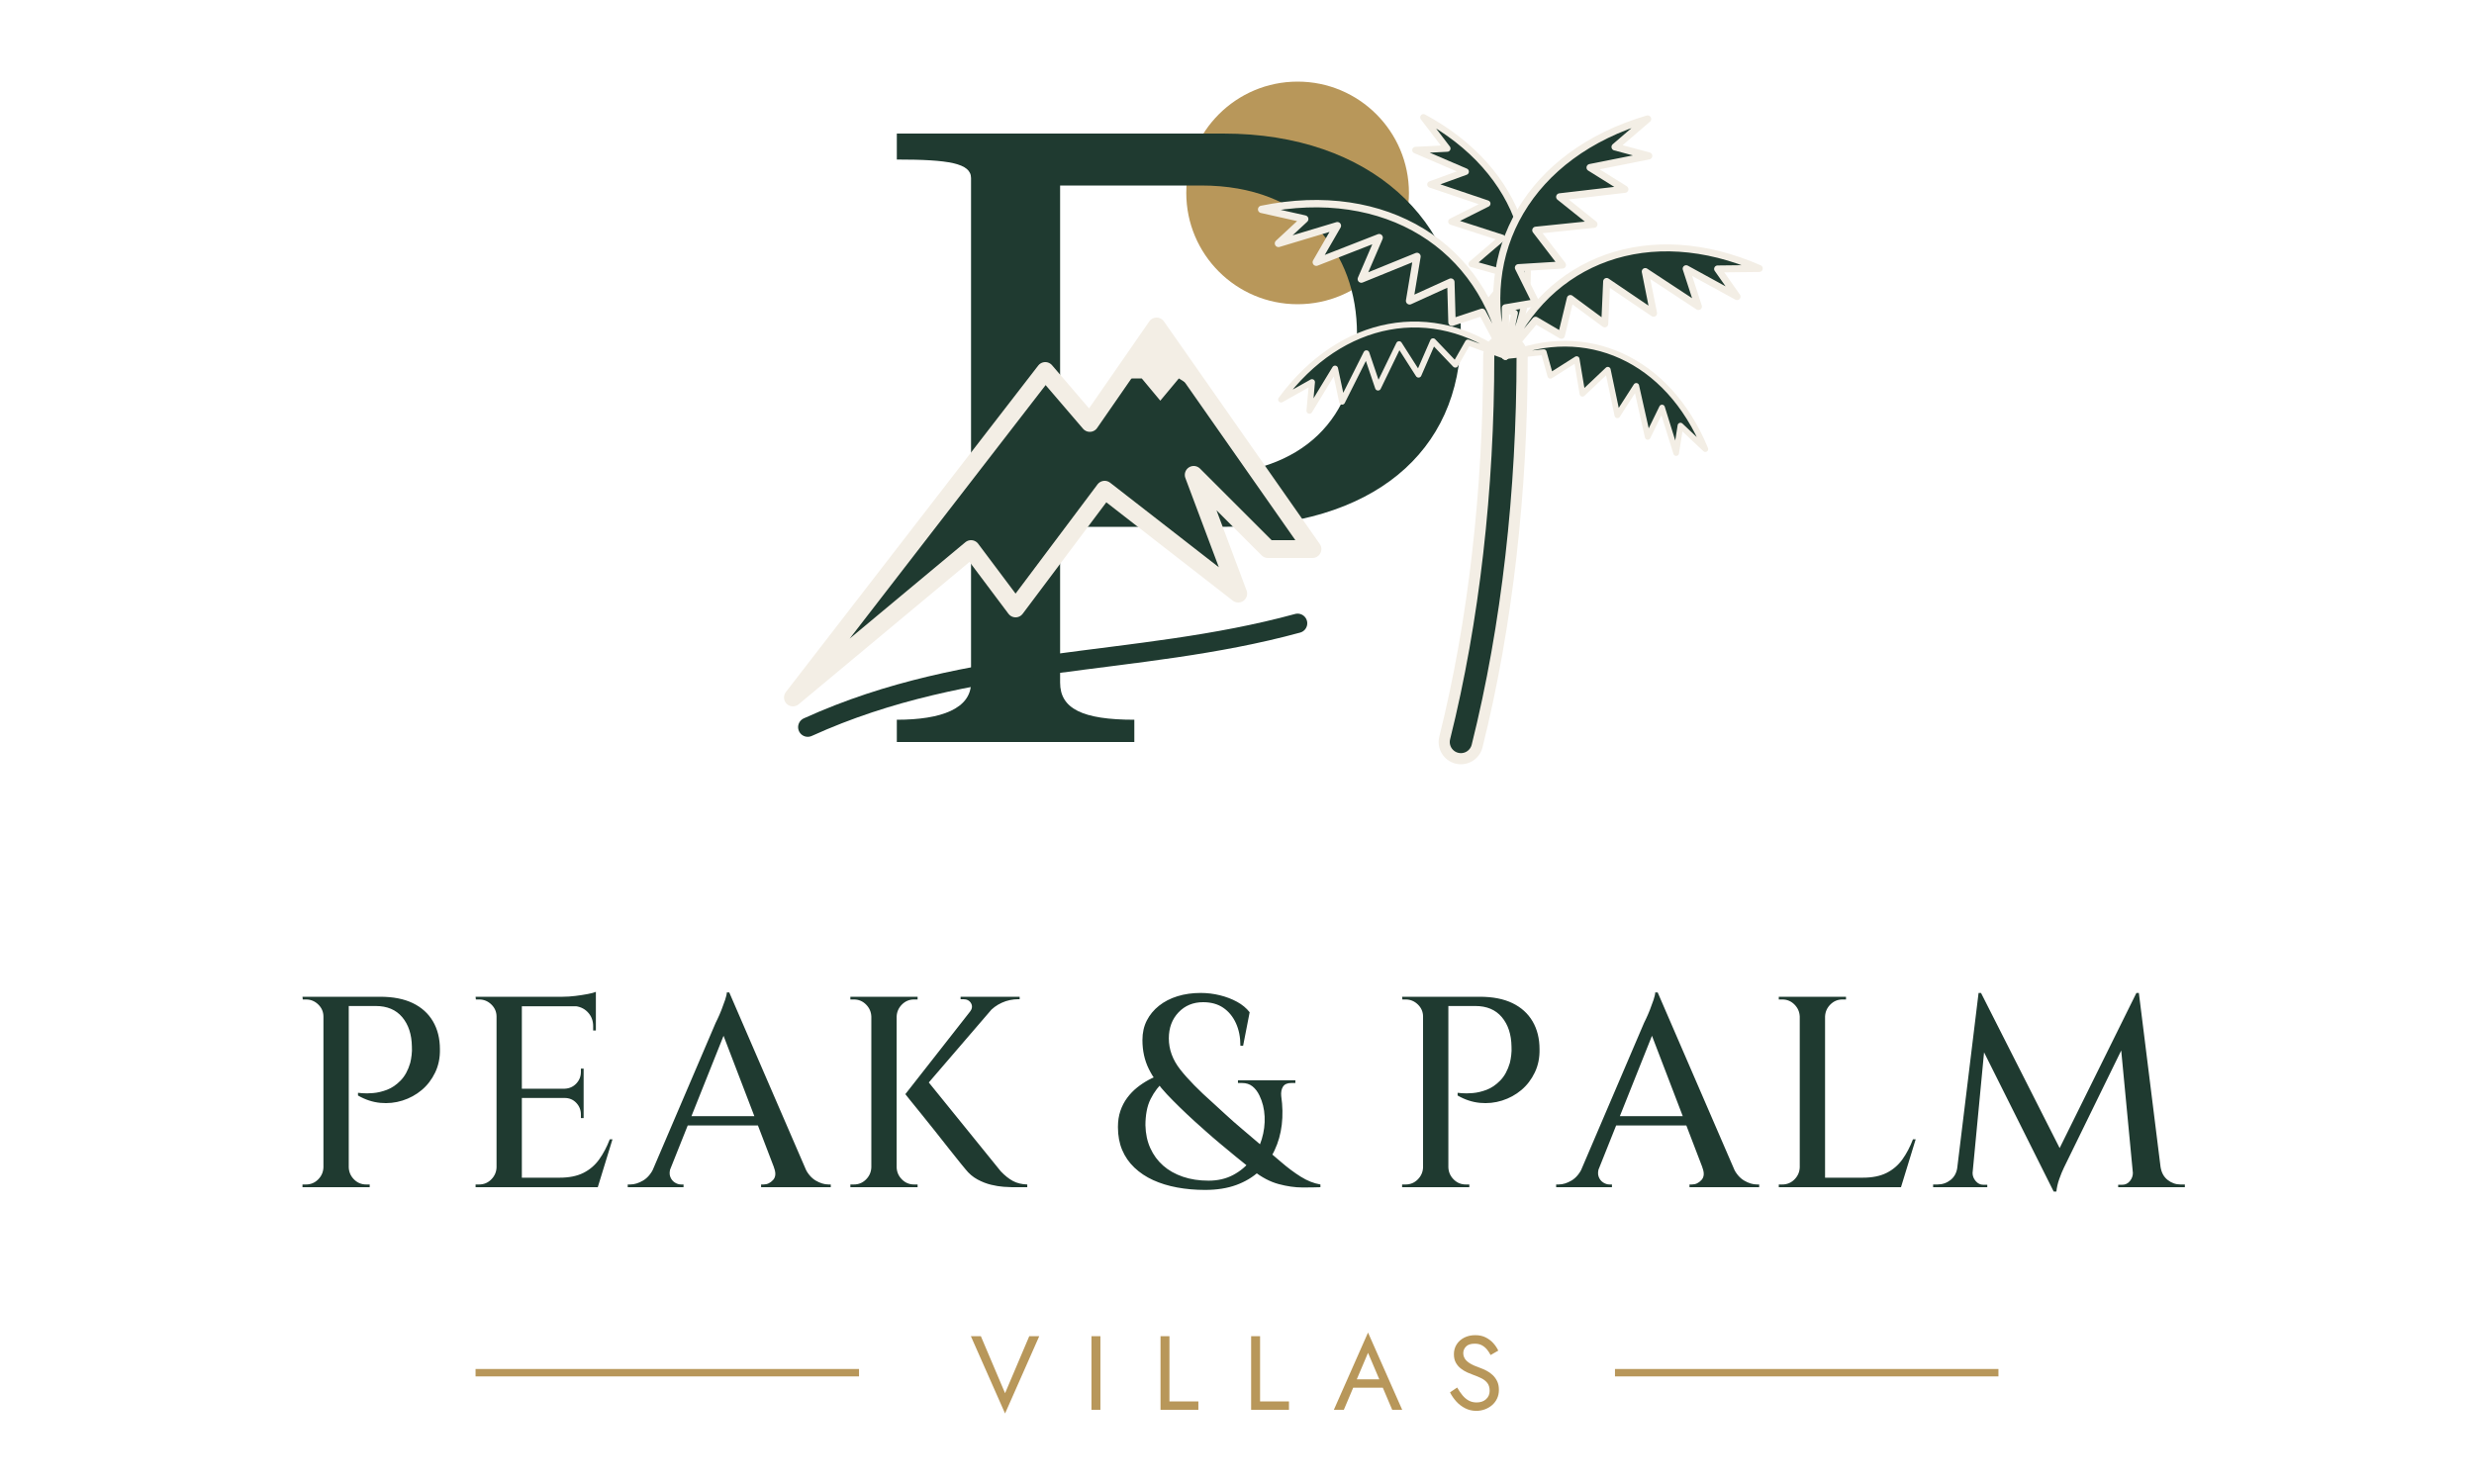
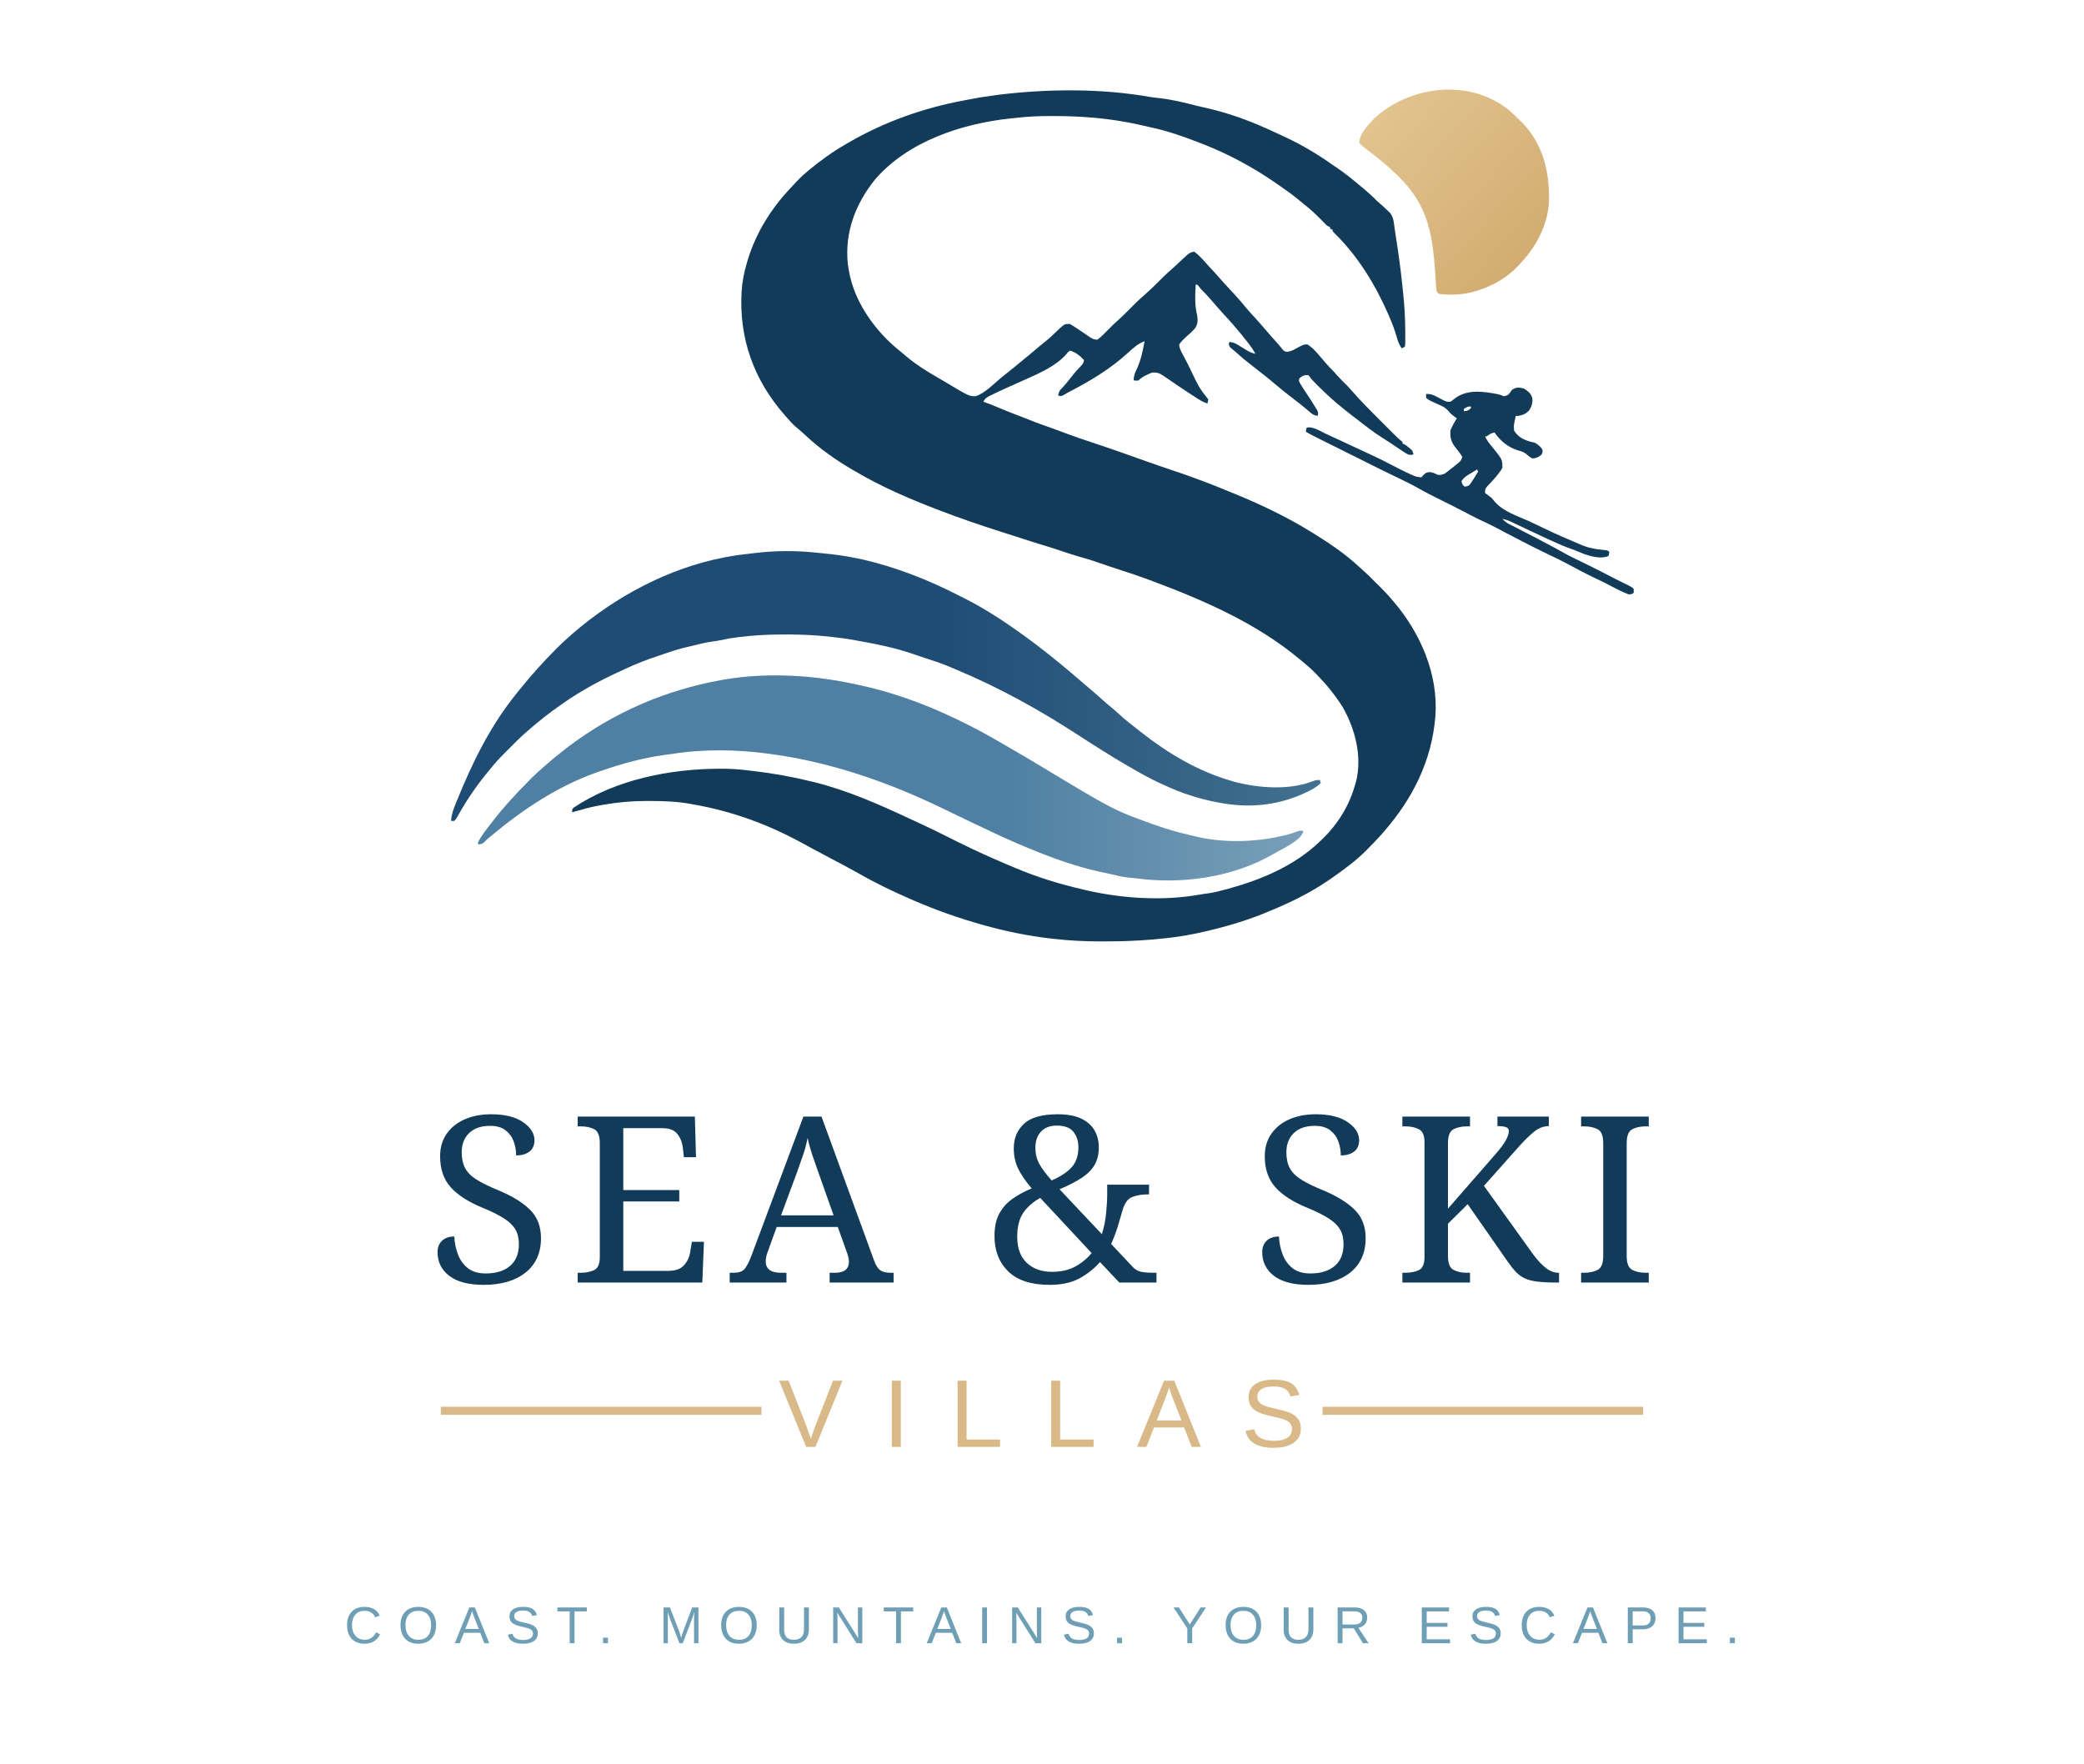
- <svg xmlns="http://www.w3.org/2000/svg" viewBox="0 0 400 240">
-   <g transform="translate(121.0 0) scale(1.2)">
-     <circle cx="74" cy="26" r="15" fill="#b8975a" />
-     <g fill="#1f3a30">
-       <path fill-rule="evenodd" d="M40 18 H64 C84 18 96 30 96 45 C96 61 84 71 64 71 H40 V64 H61 C75 64 82 56 82 45 C82 34 75 25 61 25 H40 Z" />
-       <path d="M20 18 H44 V22 H42 V92 C42 95.5 45 97 52 97 V100 H20 V97 C26 97 30 95.5 30 92 V24 C30 22 27 21.5 20 21.5 Z" />
-     </g>
-     <path d="M6 94 L40 50 L46 57 L55 44 L76 74 L70 74 L60 64 L66 80 L48 66 L36 82 L30 74 Z" fill="#1f3a30" stroke="#f3eee5" stroke-width="2.4" stroke-linejoin="round" />
-     <path fill="#f3eee5" d="M50 51 L55 44 L61.5 53.2 L58 51 L55.5 54 L53 51 Z" />
-     <path d="M8 98 C30 88 52 90 74 84" fill="none" stroke="#1f3a30" stroke-width="2.6" stroke-linecap="round" />
-     <path d="M102 48 C102 66 100 84 96 100" stroke="#f3eee5" stroke-width="6" fill="none" stroke-linecap="round" />
-     <path d="M102 48 C102 66 100 84 96 100" stroke="#1f3a30" stroke-width="3" fill="none" stroke-linecap="round" />
-     <g fill="#1f3a30" stroke="#f3eee5" stroke-width="1.4" stroke-linejoin="round" transform="translate(102 48)">
-       <path d="M0 0 C14 -16 36 -17 54 -1 L46 -3.5 L48 3 L40 -5.5 L40 2.5 L32 -7.5 L31 1 L24 -8 L21 0 L16 -7 L12 -0.5 L8 -5 Z" transform="scale(-1 1) rotate(-70) scale(0.63)" />
-       <path d="M0 0 C14 -16 36 -17 54 -1 L46 -3.5 L48 3 L40 -5.5 L40 2.5 L32 -7.5 L31 1 L24 -8 L21 0 L16 -7 L12 -0.5 L8 -5 Z" transform="rotate(-58) scale(0.69)" />
-       <path d="M0 0 C14 -16 36 -17 54 -1 L46 -3.5 L48 3 L40 -5.5 L40 2.5 L32 -7.5 L31 1 L24 -8 L21 0 L16 -7 L12 -0.5 L8 -5 Z" transform="scale(-1 1) rotate(-30) scale(0.71)" />
-       <path d="M0 0 C14 -16 36 -17 54 -1 L46 -3.5 L48 3 L40 -5.5 L40 2.5 L32 -7.5 L31 1 L24 -8 L21 0 L16 -7 L12 -0.5 L8 -5 Z" transform="rotate(-18) scale(0.67)" />
-       <path d="M0 0 C14 -16 36 -17 54 -1 L46 -3.5 L48 3 L40 -5.5 L40 2.5 L32 -7.5 L31 1 L24 -8 L21 0 L16 -7 L12 -0.5 L8 -5 Z" transform="scale(-1 1) rotate(12) scale(0.57)" />
-       <path d="M0 0 C14 -16 36 -17 54 -1 L46 -3.5 L48 3 L40 -5.5 L40 2.5 L32 -7.5 L31 1 L24 -8 L21 0 L16 -7 L12 -0.5 L8 -5 Z" transform="rotate(26) scale(0.55)" />
-     </g>
-   </g>
-   <path fill="#1f3a30" d="M55.814 161.2H61.446Q64.614 161.2 66.748 162.234Q68.882 163.268 70.004 165.182Q71.126 167.096 71.126 169.692Q71.17 171.76 70.356 173.454Q69.542 175.148 68.178 176.292Q66.814 177.436 65.076 177.986Q63.338 178.536 61.49 178.36Q59.642 178.184 57.882 177.172V176.732Q57.882 176.732 58.564 176.798Q59.246 176.864 60.324 176.776Q61.402 176.688 62.568 176.248Q63.734 175.808 64.768 174.752Q65.802 173.696 66.33 171.892Q66.462 171.364 66.55 170.638Q66.638 169.912 66.594 169.252Q66.55 166.304 65.032 164.5Q63.514 162.696 60.742 162.696H56.254Q56.254 162.696 56.144 162.322Q56.034 161.948 55.924 161.574Q55.814 161.2 55.814 161.2ZM56.386 161.2V192.0H52.294V161.2ZM52.426 188.788V192.0H48.906V191.56Q48.906 191.56 49.192 191.56Q49.478 191.56 49.478 191.56Q50.622 191.56 51.436 190.746Q52.25 189.932 52.294 188.788ZM52.426 164.412H52.294Q52.294 163.268 51.458 162.454Q50.622 161.64 49.478 161.64Q49.478 161.64 49.214 161.64Q48.95 161.64 48.95 161.64L48.906 161.2H52.426ZM56.254 188.788H56.386Q56.43 189.932 57.244 190.746Q58.058 191.56 59.202 191.56Q59.246 191.56 59.51 191.56Q59.774 191.56 59.774 191.56V192.0H56.254Z M84.374 161.2V192.0H80.282V161.2ZM96.166 190.46 96.518 192.0H84.242V190.46ZM94.362 176.072V177.568H84.242V176.072ZM96.342 161.2V162.74H84.242V161.2ZM99.026 184.256 96.65 192.0H88.906L90.49 190.46Q92.778 190.46 94.318 189.69Q95.858 188.92 96.87 187.512Q97.882 186.104 98.586 184.256ZM94.362 177.48V180.824H93.922V180.252Q93.922 179.152 93.174 178.36Q92.426 177.568 91.282 177.568V177.48ZM94.362 172.816V176.16H91.282V176.072Q92.426 176.028 93.174 175.236Q93.922 174.444 93.922 173.344V172.816ZM96.342 162.608V166.656H95.902V165.952Q95.902 164.588 95 163.664Q94.098 162.74 92.69 162.696V162.608ZM96.342 160.408V161.684L90.974 161.2Q91.942 161.2 93.02 161.068Q94.098 160.936 95.022 160.76Q95.946 160.584 96.342 160.408ZM80.414 188.788V192.0H76.894V191.56Q76.894 191.56 77.18 191.56Q77.466 191.56 77.466 191.56Q78.61 191.56 79.424 190.746Q80.238 189.932 80.282 188.788ZM80.414 164.412H80.282Q80.282 163.268 79.446 162.454Q78.61 161.64 77.466 161.64Q77.466 161.64 77.202 161.64Q76.938 161.64 76.938 161.64L76.894 161.2H80.414Z M117.906 160.496 131.414 191.736H126.266L116.454 166.128ZM108.446 188.788Q108.138 189.668 108.358 190.284Q108.578 190.9 109.084 191.23Q109.59 191.56 110.118 191.56H110.514V192.0H101.494V191.56Q101.494 191.56 101.692 191.56Q101.89 191.56 101.89 191.56Q102.902 191.56 103.98 190.922Q105.058 190.284 105.762 188.788ZM117.906 160.496 118.258 164.324 107.258 191.868H104.398L115.706 165.424Q115.75 165.336 116.036 164.742Q116.322 164.148 116.652 163.312Q116.982 162.476 117.246 161.684Q117.51 160.892 117.51 160.496ZM123.582 180.516V182.012H110.118V180.516ZM125.122 188.788H130.094Q130.798 190.284 131.876 190.922Q132.954 191.56 133.966 191.56Q133.966 191.56 134.142 191.56Q134.318 191.56 134.318 191.56V192.0H123.054V191.56H123.45Q124.33 191.56 124.99 190.834Q125.65 190.108 125.122 188.788Z M149.634 174.4 161.822 189.448Q162.79 190.46 163.758 190.988Q164.726 191.516 166.09 191.56V192.0H163.626Q163.186 192.0 162.262 191.934Q161.338 191.868 160.238 191.604Q159.138 191.34 158.038 190.746Q156.938 190.152 156.102 189.096Q156.014 189.008 155.288 188.106Q154.562 187.204 153.462 185.818Q152.362 184.432 151.152 182.892Q149.942 181.352 148.842 180.01Q147.742 178.668 147.06 177.81Q146.378 176.952 146.378 176.952ZM161.822 161.508 148.622 176.864 146.378 176.952 158.478 161.508ZM164.858 161.2V161.596H164.682Q163.23 161.596 161.976 162.168Q160.722 162.74 159.842 163.752L156.806 163.664Q157.378 162.916 157.004 162.256Q156.63 161.596 155.75 161.596H155.31V161.2H164.682ZM144.97 161.2V192.0H140.878V161.2ZM141.01 188.788V192.0H137.49V191.56Q137.49 191.56 137.776 191.56Q138.062 191.56 138.062 191.56Q139.206 191.56 140.02 190.746Q140.834 189.932 140.878 188.788ZM141.01 164.412H140.878Q140.834 163.268 140.02 162.454Q139.206 161.64 138.062 161.64Q138.062 161.64 137.776 161.64Q137.49 161.64 137.49 161.64V161.2H141.01ZM144.838 188.788H144.97Q145.014 189.932 145.828 190.746Q146.642 191.56 147.786 191.56Q147.83 191.56 148.072 191.56Q148.314 191.56 148.358 191.56V192.0H144.838ZM144.838 164.412V161.2H148.358V161.64Q148.314 161.64 148.072 161.64Q147.83 161.64 147.786 161.64Q146.642 161.64 145.828 162.454Q145.014 163.268 144.97 164.412Z  M194.126 160.584Q195.71 160.584 197.228 160.958Q198.746 161.332 200.0 162.014Q201.254 162.696 202.046 163.708L200.99 169.12H200.55Q200.55 167.052 199.824 165.468Q199.098 163.884 197.778 162.982Q196.458 162.08 194.522 162.08Q192.102 162.08 190.54 163.73Q188.978 165.38 188.978 167.932Q188.978 170.616 190.826 172.97Q192.674 175.324 196.15 178.404Q197.074 179.24 198.24 180.318Q199.406 181.396 200.814 182.584Q202.222 183.772 203.762 185.092Q205.478 186.5 207.106 187.908Q208.734 189.316 210.318 190.306Q211.902 191.296 213.486 191.56V192.0Q212.386 192.044 210.582 192.044Q208.778 192.044 206.732 191.494Q204.686 190.944 202.662 189.36Q201.166 188.172 199.802 187.05Q198.438 185.928 197.228 184.916Q196.018 183.904 194.984 182.98Q193.95 182.056 193.114 181.308Q190.562 178.976 188.67 176.974Q186.778 174.972 185.744 172.882Q184.71 170.792 184.71 168.196Q184.71 166.436 185.414 165.05Q186.118 163.664 187.394 162.652Q188.67 161.64 190.386 161.112Q192.102 160.584 194.126 160.584ZM207.15 177.26Q207.502 179.68 207.238 181.902Q206.974 184.124 206.072 186.038Q205.17 187.952 203.608 189.404Q202.046 190.856 199.868 191.648Q197.69 192.44 194.83 192.44Q192.454 192.44 190.32 192.044Q188.186 191.648 186.448 190.856Q184.71 190.064 183.412 188.832Q182.114 187.6 181.432 185.972Q180.75 184.344 180.75 182.276Q180.75 180.824 181.146 179.658Q181.542 178.492 182.246 177.546Q182.95 176.6 183.83 175.896Q184.71 175.192 185.678 174.664Q186.646 174.136 187.614 173.828L188.318 174.752Q187.614 175.368 187.042 176.116Q186.47 176.864 186.03 177.744Q185.59 178.624 185.392 179.702Q185.194 180.78 185.194 181.968Q185.238 184.036 185.986 185.686Q186.734 187.336 188.054 188.502Q189.374 189.668 191.244 190.306Q193.114 190.944 195.402 190.944Q197.646 190.944 199.384 190.02Q201.122 189.096 202.288 187.578Q203.454 186.06 204.004 184.234Q204.554 182.408 204.466 180.56Q204.378 178.712 203.63 177.172Q203.19 176.248 202.508 175.698Q201.826 175.148 200.814 175.148H200.154V174.708H209.438V175.148H208.778Q207.81 175.148 207.436 175.742Q207.062 176.336 207.15 177.26Z  M233.602 161.2H239.234Q242.402 161.2 244.536 162.234Q246.67 163.268 247.792 165.182Q248.914 167.096 248.914 169.692Q248.958 171.76 248.144 173.454Q247.33 175.148 245.966 176.292Q244.602 177.436 242.864 177.986Q241.126 178.536 239.278 178.36Q237.43 178.184 235.67 177.172V176.732Q235.67 176.732 236.352 176.798Q237.034 176.864 238.112 176.776Q239.19 176.688 240.356 176.248Q241.522 175.808 242.556 174.752Q243.59 173.696 244.118 171.892Q244.25 171.364 244.338 170.638Q244.426 169.912 244.382 169.252Q244.338 166.304 242.82 164.5Q241.302 162.696 238.53 162.696H234.042Q234.042 162.696 233.932 162.322Q233.822 161.948 233.712 161.574Q233.602 161.2 233.602 161.2ZM234.174 161.2V192.0H230.082V161.2ZM230.214 188.788V192.0H226.694V191.56Q226.694 191.56 226.98 191.56Q227.266 191.56 227.266 191.56Q228.41 191.56 229.224 190.746Q230.038 189.932 230.082 188.788ZM230.214 164.412H230.082Q230.082 163.268 229.246 162.454Q228.41 161.64 227.266 161.64Q227.266 161.64 227.002 161.64Q226.738 161.64 226.738 161.64L226.694 161.2H230.214ZM234.042 188.788H234.174Q234.218 189.932 235.032 190.746Q235.846 191.56 236.99 191.56Q237.034 191.56 237.298 191.56Q237.562 191.56 237.562 191.56V192.0H234.042Z M268.014 160.496 281.522 191.736H276.374L266.562 166.128ZM258.554 188.788Q258.246 189.668 258.466 190.284Q258.686 190.9 259.192 191.23Q259.698 191.56 260.226 191.56H260.622V192.0H251.602V191.56Q251.602 191.56 251.8 191.56Q251.998 191.56 251.998 191.56Q253.01 191.56 254.088 190.922Q255.166 190.284 255.87 188.788ZM268.014 160.496 268.366 164.324 257.366 191.868H254.506L265.814 165.424Q265.858 165.336 266.144 164.742Q266.43 164.148 266.76 163.312Q267.09 162.476 267.354 161.684Q267.618 160.892 267.618 160.496ZM273.69 180.516V182.012H260.226V180.516ZM275.23 188.788H280.202Q280.906 190.284 281.984 190.922Q283.062 191.56 284.074 191.56Q284.074 191.56 284.25 191.56Q284.426 191.56 284.426 191.56V192.0H273.162V191.56H273.558Q274.438 191.56 275.098 190.834Q275.758 190.108 275.23 188.788Z M295.078 161.2V192.0H290.986V161.2ZM306.87 190.46 307.222 192.0H294.946V190.46ZM309.73 184.256 307.354 192.0H299.61L301.194 190.46Q303.482 190.46 305.022 189.69Q306.562 188.92 307.574 187.512Q308.586 186.104 309.29 184.256ZM291.118 188.788V192.0H287.598V191.56Q287.598 191.56 287.884 191.56Q288.17 191.56 288.17 191.56Q289.314 191.56 290.128 190.746Q290.942 189.932 290.986 188.788ZM291.118 164.412H290.986Q290.942 163.268 290.128 162.454Q289.314 161.64 288.17 161.64Q288.17 161.64 287.884 161.64Q287.598 161.64 287.598 161.64V161.2H291.118ZM294.946 164.412V161.2H298.466V161.64Q298.422 161.64 298.158 161.64Q297.894 161.64 297.894 161.64Q296.75 161.64 295.936 162.454Q295.122 163.268 295.078 164.412Z M345.418 160.584 345.77 164.148 334.066 188.084Q334.066 188.084 333.692 188.854Q333.318 189.624 332.944 190.68Q332.57 191.736 332.482 192.704H332.042L331.074 189.58ZM317.434 188.788V192.0H312.55V191.56Q312.594 191.56 312.924 191.56Q313.254 191.56 313.254 191.56Q314.442 191.56 315.366 190.834Q316.29 190.108 316.466 188.788ZM318.93 189.492Q318.93 189.536 318.93 189.58Q318.93 189.624 318.93 189.712Q318.93 190.416 319.436 191.01Q319.942 191.604 320.646 191.604H321.306V192.0H318.622V189.492ZM319.898 160.584H320.294L321.394 163.796L318.71 192.0H316.07ZM320.294 160.584 333.538 186.72 332.042 192.704 319.37 167.36ZM345.814 160.584 349.73 192.0H345.066L342.734 167.492L345.418 160.584ZM348.41 188.788H349.334Q349.554 190.108 350.478 190.834Q351.402 191.56 352.546 191.56Q352.546 191.56 352.898 191.56Q353.25 191.56 353.25 191.56V192.0H348.41ZM344.846 189.492H345.154V192.0H342.47V191.604H343.13Q343.878 191.604 344.362 191.01Q344.846 190.416 344.846 189.712Q344.846 189.624 344.846 189.58Q344.846 189.536 344.846 189.492Z" />
-   <path fill="#b8975a" d="M162.5 225.314 158.589 216.1H156.975L162.5 228.595L168.024 216.1H166.41Z M176.47 216.1V228.0H177.915V216.1Z M187.635 216.1V228.0H193.754V226.64H189.079V216.1Z M202.285 216.1V228.0H208.404V226.64H203.73V216.1Z M218.073 224.43H224.363L223.853 223.07H218.584ZM221.185 218.786 223.225 223.58 223.361 223.92 225.095 228.0H226.709L221.185 215.505L215.66 228.0H217.274L219.042 223.818L219.179 223.512Z M235.596 224.396 234.44 225.178Q234.832 225.96 235.452 226.649Q236.072 227.337 236.897 227.753Q237.721 228.17 238.69 228.17Q239.405 228.17 240.059 227.932Q240.714 227.694 241.232 227.252Q241.75 226.81 242.048 226.181Q242.345 225.552 242.345 224.77Q242.345 223.954 242.056 223.368Q241.768 222.781 241.317 222.365Q240.867 221.948 240.339 221.676Q239.812 221.404 239.337 221.234Q238.299 220.877 237.696 220.512Q237.093 220.146 236.838 219.729Q236.583 219.313 236.583 218.82Q236.583 218.242 237.024 217.774Q237.466 217.307 238.435 217.307Q239.132 217.307 239.617 217.579Q240.101 217.851 240.441 218.276Q240.781 218.701 241.002 219.143L242.244 218.429Q241.954 217.8 241.445 217.231Q240.935 216.661 240.212 216.296Q239.489 215.93 238.52 215.93Q237.518 215.93 236.736 216.329Q235.953 216.729 235.512 217.426Q235.07 218.123 235.07 219.007Q235.07 219.823 235.384 220.384Q235.698 220.945 236.191 221.327Q236.684 221.71 237.228 221.957Q237.773 222.203 238.214 222.356Q238.894 222.594 239.498 222.892Q240.101 223.189 240.476 223.665Q240.85 224.141 240.85 224.94Q240.85 225.756 240.272 226.283Q239.694 226.81 238.742 226.81Q238.028 226.81 237.466 226.504Q236.905 226.198 236.455 225.654Q236.005 225.11 235.596 224.396Z" />
-   <path stroke="#b8975a" stroke-width="1.2" d="M76.889 222 H138.889 M261.111 222 H323.111" />
+ <svg xmlns="http://www.w3.org/2000/svg" viewBox="0 0 520 440">
+   <svg x="110" y="20" width="300" height="217" viewBox="144 64 1527 1106" role="img" aria-label="Sea &amp; Ski Villas">
+     <defs>
+       <linearGradient id="ss-mid-dark" gradientUnits="userSpaceOnUse" x1="150" y1="0" x2="1260" y2="0">
+         <stop offset="0" stop-color="#1f4c74" />
+         <stop offset="1" stop-color="#6f9fb5" />
+       </linearGradient>
+       <linearGradient id="ss-light-dark" gradientUnits="userSpaceOnUse" x1="190" y1="0" x2="1240" y2="0">
+         <stop offset="0" stop-color="#4f80a3" />
+         <stop offset="1" stop-color="#c6d8de" />
+       </linearGradient>
+       <linearGradient id="ss-sun-dark" x1="0" y1="0" x2="1" y2="1">
+         <stop offset="0" stop-color="#e4c793" />
+         <stop offset="1" stop-color="#cfa86c" />
+       </linearGradient>
+     </defs>
+     <path fill="#123B5A" d="M0 0 C4.2 0.7 8.3 1.2 12.5 1.6 C28.4 3.4 43.8 7.2 59.2 11.2 C64.4 12.5 69.6 13.7 74.8 14.8 C99.6 20.7 123.9 29.2 147.1 39.7 C147.6 39.9 147.6 39.9 150.1 41 C157.1 44.1 164.1 47.4 171.1 50.7 C171.6 50.9 171.6 50.9 173.9 52 C195.1 62 215 74.1 234.1 87.7 C235.5 88.6 236.9 89.6 238.3 90.5 C248.7 97.7 258.5 105.5 268.1 113.7 C268.8 114.2 268.8 114.2 272.1 117 C278 122 283.7 127.1 289.1 132.7 C290.4 133.8 291.6 134.9 292.9 136 C296.2 138.9 299.4 141.8 302.5 144.8 C302.9 145.2 302.9 145.2 305 147.2 C310 153 310.1 160.5 311.1 167.7 C311.5 170.2 311.9 172.8 312.3 175.4 C315.5 195.9 318.5 216.5 320.6 237.3 C321 241.4 321.4 245.4 321.9 249.5 C323.7 265.7 324.5 281.7 324.6 298 C324.6 299 324.6 299 324.6 303.8 C324.6 305.6 324.6 307.4 324.6 309.2 C324.6 310 324.6 310 324.6 314 C324.5 315.2 324.3 316.4 324.1 317.7 C322.8 318.3 321.5 319 320.1 319.7 C316.4 314.7 315 309.7 313.3 303.8 C311 296.1 308.3 288.7 305.1 281.4 C304.6 280.2 304.2 279.1 303.7 278 C287 239.4 264.5 202.4 234.2 172.9 C232.1 170.7 232.1 170.7 232.1 168.7 C231.1 168.3 230.1 168 229.1 167.7 C229.1 167 229.1 166.4 229.1 165.7 C227.8 165 226.5 164.4 225.1 163.7 C222.2 160.9 219.4 158 216.6 155.1 C210 148.5 203.5 142.4 196.1 136.7 C193.6 134.6 191 132.5 188.5 130.4 C180.3 123.7 171.8 117.6 163.1 111.7 C161.5 110.6 159.9 109.4 158.2 108.3 C130.4 89.3 100.5 73 69.1 60.7 C67.5 60 65.8 59.4 64.1 58.7 C43.3 50.6 22 43 0.1 38.5 C-4.7 37.5 -9.5 36.4 -14.3 35.2 C-50.2 27.2 -86.1 24.3 -122.8 24.3 C-124.1 24.3 -125.3 24.3 -126.6 24.3 C-141.5 24.3 -156.1 24.9 -170.9 26.7 C-173.2 26.9 -175.5 27.1 -177.8 27.4 C-239.5 34 -308 56.5 -349.7 105 C-374.5 135.8 -388.3 171.8 -384.4 211.8 C-383 222.9 -380.7 233.2 -376.9 243.7 C-376.5 244.7 -376.2 245.7 -375.8 246.7 C-364.3 276.4 -342.5 303.8 -317.6 323.5 C-314.8 325.7 -312.1 328.1 -309.4 330.4 C-297.7 340.2 -284.7 348.4 -271.5 356 C-268 358 -264.6 360 -261.1 362.1 C-230 380.7 -230 380.7 -221.8 380.6 C-209.6 376.6 -198.6 364.7 -188.9 356.7 C-187.2 355.3 -185.6 354 -183.9 352.7 C-176.8 347.1 -169.9 341.4 -162.9 335.7 C-161.9 334.9 -160.9 334.1 -159.9 333.2 C-153.9 328.3 -147.9 323.4 -142.1 318.3 C-139.3 316 -136.4 313.7 -133.6 311.4 C-127.2 306.3 -121.3 300.6 -115.4 294.9 C-108.7 288.7 -108.7 288.7 -101.9 288.7 C-98.1 290.9 -94.5 293.2 -90.9 295.7 C-87.8 297.8 -84.7 299.9 -81.6 302 C-80.1 303.1 -78.6 304.1 -77 305.2 C-73.3 307.4 -71.2 308.7 -66.9 308.7 C-63.9 306.5 -61.5 304.3 -58.9 301.7 C-57.8 300.6 -56.7 299.5 -55.5 298.3 C-53.2 296 -50.8 293.6 -48.4 291.2 C-46.1 288.8 -43.6 286.6 -41.1 284.4 C-35.8 279.7 -30.9 274.7 -25.9 269.7 C-19.7 263.4 -13.6 257.4 -6.9 251.7 C1.5 244.2 9.4 236.4 17.3 228.5 C21.1 224.7 25.1 221.2 29.1 217.7 C31.3 215.7 33.4 213.7 35.6 211.7 C36.7 210.7 37.8 209.7 38.9 208.6 C40.9 206.8 42.8 205 44.8 203.2 C48.7 199.5 50.7 197.7 56.1 196.7 C63.4 202 69.1 209 75.1 215.7 C77.2 217.9 79.3 220.2 81.4 222.4 C85.7 227.1 89.9 231.9 94.1 236.7 C98.7 241.7 103.3 246.7 108 251.7 C113.1 257.3 118 263 122.8 268.9 C126.2 273 129.9 277 133.6 280.9 C137.8 285.5 141.8 290.2 145.9 294.9 C151.5 301.4 157.1 307.9 162.9 314.2 C164.8 316.4 166.6 318.6 168.3 320.9 C171.1 323.7 171.1 323.7 174.3 324.1 C179 323.6 182 322 186.2 319.7 C195.2 314.8 195.2 314.8 200.1 314.7 C206.3 318.5 210.5 323.2 215.1 328.7 C221.2 335.9 227.3 343 234.1 349.7 C235.2 350.9 236.2 352.1 237.3 353.4 C241.4 358 245.7 362.3 250.1 366.5 C252.2 368.8 254.3 371.1 256.4 373.4 C268.3 387.1 281.2 399.9 294 412.7 C296.8 415.5 299.7 418.4 302.6 421.3 C304.4 423.1 306.2 424.9 308.1 426.8 C308.9 427.6 309.8 428.5 310.6 429.3 C314 432.7 317.3 435.8 321.1 438.7 C321.1 439.3 321.1 440 321.1 440.7 C322.4 441.3 323.8 442 325.1 442.7 C333.8 449.4 333.8 449.4 335.1 454.7 C329.4 455.8 328 454.8 323.3 451.8 C322.3 451.1 321.2 450.4 320.1 449.7 C318.8 448.8 317.4 447.9 316.1 447 C313 444.9 309.9 442.9 306.8 440.8 C302.5 437.9 298.2 435.2 293.8 432.4 C284.3 426.3 275.4 419.4 266.5 412.5 C263.3 410.1 260.2 407.6 257 405.2 C251.3 400.8 245.7 396.3 240.1 391.7 C239 390.8 237.9 389.9 236.8 388.9 C229 382.3 221.7 375.4 214.4 368.2 C213.6 367.3 212.7 366.4 211.8 365.6 C205.4 359.1 205.4 359.1 203.2 355.9 C202.5 355.2 201.8 354.4 201.1 353.7 C195.7 353.7 194.3 354.4 190.1 357.7 C189.1 360.7 189.1 360.7 190.9 364.4 C193.4 368.6 196.1 372.6 198.8 376.7 C202.6 382.3 206.3 388 209.8 393.9 C210.7 395.3 211.5 396.7 212.4 398.1 C214.1 401.7 214.1 401.7 213.1 405.7 C207.6 404.6 206.2 403.4 202.1 399.7 C195.6 394.1 189 388.9 182.1 383.7 C174.3 377.7 166.7 371.7 159.2 365.3 C150.2 357.6 140.8 350.3 131.4 343 C123.8 337.1 116.4 331.2 109.4 324.7 C107.5 323 105.5 321.4 103.6 319.9 C101.1 317.7 101.1 317.7 100.1 313.7 C100.5 313 100.8 312.4 101.1 311.7 C106.5 311.9 110 314.2 114.5 317 C127.5 325 127.5 325 134.1 326.7 C129.9 319 124.6 312.5 119.1 305.7 C118.6 305 118.6 305 115.7 301.4 C108.5 292.6 101 284 93.1 275.7 C88 270 82.9 264.3 78 258.5 C73.9 253.7 69.6 249.1 65.1 244.7 C64.2 243.5 63.3 242.4 62.3 241.2 C61.6 240.4 60.9 239.5 60.1 238.7 C59.5 238.7 58.8 238.7 58.1 238.7 C57.3 252.6 56.7 265 60.1 278.7 C60.8 285.2 60.8 288.6 57.2 294.3 C53.6 298.4 49.6 301.9 45.5 305.5 C42.3 308.4 39.6 311.2 37.1 314.7 C37.3 320.2 39.9 324.3 42.5 329.1 C46.5 336.5 50.2 344 53.8 351.6 C58.6 361.8 63.3 371.5 70.6 380.1 C71.2 380.9 71.2 380.9 74.1 384.7 C73.8 386.3 73.5 388 73.1 389.7 C66.9 388.1 62 384.6 56.7 381.2 C55.7 380.5 54.7 379.9 53.7 379.3 C41.5 371.4 29.4 363.2 17.5 354.9 C12 351.2 8.7 349.9 2.1 350.7 C-4.1 353.3 -10.1 355.9 -14.9 360.7 C-16.5 360.7 -18.2 360.7 -19.9 360.7 C-20.2 360.3 -20.5 360 -20.9 359.7 C-20.5 354.6 -19.3 350.8 -17 346.4 C-11.6 335 -9.3 323 -6.9 310.7 C-15.5 313.7 -21.9 319.8 -28.6 325.9 C-50.5 345.8 -75.5 360.9 -101.7 374.5 C-104.4 375.9 -107.1 377.4 -109.7 379 C-112.9 380.7 -112.9 380.7 -116.9 379.7 C-115.8 374.3 -115.1 373.4 -111.4 369.7 C-107.7 365.7 -104.2 361.6 -100.9 357.2 C-96.7 351.5 -92 346.4 -87 341.2 C-84.9 338.7 -84.9 338.7 -83.9 334.7 C-88.5 329.7 -95.2 324 -101.9 322.7 C-104.4 324.5 -104.4 324.5 -106.9 327.7 C-120.1 342.3 -140.1 351.1 -157.8 359 C-160.7 360.3 -163.6 361.6 -166.5 362.9 C-167.9 363.5 -169.3 364.2 -170.8 364.8 C-176.6 367.4 -182.4 370.1 -188.3 372.7 C-190.1 373.5 -191.9 374.4 -193.7 375.2 C-209.4 382.7 -209.4 382.7 -211.9 387.7 C-211.5 387.8 -211.5 387.8 -209.4 388.5 C-205.5 389.8 -201.7 391.4 -197.9 393 C-185.2 398.4 -172.3 403.4 -159.4 408.3 C-155 410 -150.6 411.8 -146.2 413.5 C-138.6 416.4 -130.9 419.1 -123.2 421.8 C-117.6 423.8 -112 425.9 -106.5 428 C-95.1 432.3 -83.5 436.2 -71.9 440 C-49.2 447.5 -26.6 455.5 -4.1 463.6 C7.2 467.6 18.5 471.5 29.9 475.3 C40.7 478.8 51.4 482.7 62.1 486.7 C63 487 63 487 67.4 488.6 C79.1 493 90.7 497.7 102.2 502.5 C104.2 503.3 106.2 504.1 108.2 504.9 C141.1 518.4 173.8 534 204.1 552.7 C205.6 553.6 207.1 554.5 208.7 555.5 C228.6 567.9 248.2 581.1 265.4 597.1 C267.7 599.2 270 601.3 272.3 603.3 C276.8 607.2 280.9 611.4 285.1 615.7 C287.6 618.1 290.1 620.6 292.6 623.1 C297.6 628.1 302.5 633.2 307.1 638.7 C307.9 639.5 308.6 640.4 309.4 641.3 C343.8 681.4 366.9 734.2 362.9 787.7 C358.3 844.3 334.1 892.3 297.1 934.7 C296.1 935.9 295.1 937 294.1 938.2 C288.8 944.2 283.2 949.8 277.6 955.5 C277 956 277 956 274.3 958.9 C261.4 971.7 246.9 982.2 232.1 992.7 C231.5 993.1 231.5 993.1 228.5 995.2 C204.6 1011.7 178 1024.8 151.1 1035.7 C149.6 1036.3 148 1037 146.4 1037.7 C118.3 1049.2 88.7 1057.3 59.1 1063.7 C58 1063.9 56.8 1064.2 55.6 1064.4 C32.7 1069 9.4 1071.3 -13.9 1072.7 C-15.3 1072.8 -16.8 1072.8 -18.3 1072.9 C-31.8 1073.7 -45.3 1073.9 -58.9 1073.9 C-59.4 1073.9 -59.4 1073.9 -62.3 1073.9 C-82.3 1073.9 -102 1073 -121.9 1070.7 C-123.1 1070.5 -124.3 1070.4 -125.6 1070.3 C-153.9 1067.1 -182.4 1061.3 -209.9 1053.7 C-210.8 1053.4 -211.8 1053.1 -212.7 1052.9 C-242.8 1044.5 -272.2 1034.1 -300.9 1021.7 C-301.5 1021.4 -301.5 1021.4 -304.5 1020.1 C-327.5 1010.1 -350 999.3 -371.7 986.8 C-383.2 980.3 -394.8 974.2 -406.5 968.1 C-413.9 964.2 -421.4 960.2 -428.8 956.2 C-430.9 955 -433 953.9 -435.1 952.8 C-438.6 950.9 -442.1 949 -445.6 947.1 C-487.8 924.3 -533.6 907.8 -580.9 899.7 C-581.9 899.5 -582.9 899.3 -583.9 899.1 C-601.6 895.9 -619.2 895.3 -637.1 895.3 C-638.2 895.3 -639.3 895.3 -640.4 895.3 C-658.8 895.3 -676.5 896.9 -694.6 900 C-695.8 900.3 -697.1 900.5 -698.4 900.7 C-707 902.2 -715.5 904.1 -723.9 906.7 C-726 907.3 -728.2 907.8 -730.3 908.4 C-731.8 908.8 -733.3 909.2 -734.9 909.7 C-734.9 905.7 -734.9 905.7 -733 903.8 C-679.7 868.1 -610.2 854.4 -547.1 854.3 C-545.5 854.3 -543.8 854.3 -542.1 854.3 C-531 854.4 -520 855.3 -508.9 856.7 C-507.8 856.8 -506.7 856.9 -505.5 857.1 C-479.9 860 -454.9 864.5 -429.9 870.7 C-429.3 870.8 -429.3 870.8 -426.5 871.5 C-384.6 882 -344.3 899.7 -305.4 918 C-300.8 920.2 -296.1 922.3 -291.5 924.4 C-280.8 929.3 -270.3 934.4 -259.9 939.7 C-254.6 942.4 -249.2 945 -243.9 947.7 C-242.9 948.2 -241.9 948.6 -240.9 949.1 C-221.6 958.7 -202 967.5 -182.2 975.9 C-178.4 977.5 -174.6 979.1 -170.8 980.7 C-143.4 992.3 -114.9 1001 -85.9 1007.7 C-83.9 1008.1 -82 1008.6 -80 1009.1 C-34.6 1019.4 16.4 1022.6 62.4 1014.5 C66.2 1013.8 70 1013.3 73.8 1012.8 C81.2 1011.8 88.3 1010 95.5 1008 C96.8 1007.7 98.1 1007.3 99.4 1007 C142.1 995.2 183.8 977.7 216.1 946.7 C217.1 945.8 218 944.9 219 943.9 C239.4 924.2 253.5 901 261.1 873.7 C261.3 873.1 261.3 873.1 262.2 870 C269.8 838.3 260.9 803.8 245.1 776.1 C235.9 761.4 225.1 748 213.1 735.7 C212.3 734.8 211.4 733.9 210.5 733 C205.7 728 200.6 723.5 195.2 719.1 C192.9 717.3 190.7 715.5 188.5 713.6 C134.5 669 68.2 640 3.1 615.7 C2.4 615.4 2.4 615.4 -1.2 614.1 C-12.6 609.8 -24.2 605.9 -35.8 602.2 C-46.3 598.8 -56.7 595.4 -67.1 591.7 C-75 588.9 -83.1 586.6 -91.2 584.3 C-97.7 582.4 -104.1 580.3 -110.4 578.2 C-118.1 575.6 -125.7 573.1 -133.4 570.8 C-145.6 567.2 -157.6 563.2 -169.7 559.3 C-176 557.3 -182.4 555.2 -188.8 553.2 C-215.4 544.8 -241.8 535.7 -267.9 525.7 C-269.1 525.2 -270.3 524.8 -271.5 524.3 C-306.8 510.8 -341.3 495.8 -373.9 476.7 C-375.6 475.7 -377.3 474.7 -379.1 473.7 C-399.8 461.5 -419.6 447.6 -437.2 431.2 C-441.8 426.9 -446.6 422.7 -451.4 418.7 C-455.3 415.3 -458.5 411.6 -461.9 407.7 C-462.8 406.7 -463.7 405.7 -464.6 404.6 C-504.1 359.7 -522.9 306.8 -519.4 247.2 C-518.6 235 -516.4 223.5 -512.9 211.7 C-512.4 210 -511.9 208.4 -511.4 206.6 C-501 172.9 -482.1 142.2 -457.9 116.7 C-456.8 115.5 -455.7 114.3 -454.6 113.1 C-448.9 106.9 -443.4 101 -436.9 95.7 C-435.8 94.7 -434.6 93.8 -433.5 92.8 C-419 80.9 -404.1 70 -387.9 60.7 C-386.1 59.6 -384.3 58.6 -382.6 57.6 C-337.8 31.7 -288.6 14.2 -237.9 4.7 C-236.7 4.4 -235.5 4.2 -234.3 4 C-230.2 3.2 -226 2.4 -221.9 1.7 C-220.2 1.4 -218.5 1.1 -216.8 0.7 C-209.8 -0.4 -202.9 -1.4 -195.9 -2.3 C-194.4 -2.5 -193 -2.7 -191.4 -2.9 C-129.1 -10.4 -62 -10.9 0 0 Z " transform="translate(1044.88,85.3291)" />
+     <path fill="url(#ss-light-dark)" d="M0 0 C1.4 0.3 2.8 0.6 4.3 0.9 C35.9 8 67.2 18.3 97 31 C97.7 31.3 97.7 31.3 101.2 32.8 C128.5 44.7 155 58.2 180.7 73.3 C187.2 77.1 193.7 80.9 200.2 84.6 C211.2 91 222.1 97.4 233 104 C324.4 159.1 324.4 159.1 374 177 C374.5 177.2 374.5 177.2 376.9 178 C391.8 183.4 407 187.7 422.5 191.2 C424.7 191.7 427 192.2 429.2 192.8 C463.7 201.2 504.6 200.2 539 192 C540.6 191.6 542.2 191.3 543.8 190.9 C549 189.6 553.8 188.1 558.7 186.2 C562 185 562 185 566 186 C562.9 198.4 538.1 208.8 527.4 215.3 C475.9 245 411.3 253.9 353 246 C349.9 245.7 346.8 245.4 343.7 245.1 C337.7 244.4 332 243.4 326.2 241.8 C322.8 241 319.5 240.3 316.1 239.6 C287.2 233.9 259.4 224.8 232 214 C231 213.6 230 213.2 229 212.8 C192 198.3 156.3 180.7 120.4 163.5 C119.4 163 118.4 162.5 117.4 162 C113 159.9 108.6 157.8 104.2 155.7 C36.7 123.2 -36.5 98 -111 88 C-112.2 87.8 -113.3 87.7 -114.5 87.5 C-155 82.1 -197.7 81.4 -238 88 C-240.4 88.3 -242.9 88.6 -245.3 88.9 C-274.3 92.8 -301.5 100.4 -329 110 C-330.7 110.6 -332.4 111.2 -334.2 111.8 C-383.9 129.8 -426.6 158.4 -467 192 C-468.1 192.9 -469.2 193.8 -470.3 194.7 C-473 197 -473 197 -475.6 199.8 C-478 202 -478 202 -483 203 C-483.3 202.3 -483.7 201.7 -484 201 C-479.7 191.8 -473.2 184 -467 176 C-466.1 174.8 -465.1 173.6 -464.2 172.3 C-450.3 154.5 -435.1 138 -419.1 122 C-418.2 121.1 -417.4 120.2 -416.5 119.3 C-411.5 114.3 -406.4 109.6 -401 105 C-399.8 104 -398.6 102.9 -397.4 101.9 C-389.2 94.6 -380.7 87.7 -372 81 C-370.6 79.9 -369.1 78.8 -367.7 77.7 C-310.6 34.8 -245.2 6.7 -175 -6 C-174.2 -6.1 -174.2 -6.1 -170.1 -6.9 C-114.1 -16.2 -55.1 -12.4 0 0 Z " transform="translate(674,833)" />
+     <path fill="url(#ss-mid-dark)" d="M0 0 C2.3 0.2 4.6 0.4 6.9 0.7 C21.4 2.1 35.7 4 50 7 C51.3 7.3 52.7 7.5 54 7.8 C98.4 17.6 140.7 34.3 181 55 C183.1 56 185.2 57.1 187.2 58.1 C208.6 69 228.4 81.3 248 95 C249.4 96 250.8 97 252.3 98 C283.1 119.6 311.9 143.1 340.3 167.8 C343.9 170.9 347.6 174.1 351.3 177.2 C355.3 180.7 359.3 184.1 363.2 187.7 C366.5 190.7 369.9 193.6 373.4 196.4 C377.3 199.6 381.1 202.9 384.8 206.4 C391.2 212.3 398.1 217.7 405 223 C407.3 224.8 409.5 226.6 411.8 228.4 C446.1 255.3 483.9 277.8 526 290 C527.8 290.5 529.5 291 531.3 291.6 C561.6 299.2 599.1 302.1 628.8 290.9 C634 289 634 289 639 289 C639.3 290.3 639.7 291.6 640 293 C633.8 298.7 627.1 302.2 619.4 305.6 C618.3 306.1 617.3 306.6 616.2 307.1 C583.1 321.7 547.5 324.7 512 318 C510.9 317.8 509.9 317.6 508.8 317.4 C484.5 312.8 462.3 305.6 440 295 C438.5 294.3 436.9 293.6 435.3 292.9 C423.4 287.4 412.1 281.2 400.8 274.6 C398.2 273.1 395.6 271.6 393 270.1 C381.8 263.7 370.9 256.9 360 250 C356.9 248 353.7 246 350.6 244.1 C344 239.9 337.5 235.7 331 231.5 C282.3 199.8 231.7 171.8 178.1 149.3 C175.5 148.2 173 147.1 170.4 146 C157.7 140.5 144.5 136.4 131.4 132.1 C127.3 130.8 123.2 129.3 119.1 127.9 C98.4 121 76.8 116.4 55.3 112.6 C52.9 112.2 50.5 111.7 48.1 111.3 C37.8 109.4 27.6 108 17.2 106.9 C15.6 106.7 14 106.5 12.3 106.4 C-1.8 104.9 -15.8 104.2 -30 104 C-31.7 104 -33.4 103.9 -35.1 103.9 C-40.1 103.9 -45 103.9 -50 104 C-51 104 -52.1 104 -53.1 104 C-67.8 104.2 -82.3 105.2 -96.9 106.9 C-98.3 107 -99.7 107.2 -101.2 107.4 C-108.8 108.3 -116.3 109.6 -123.9 111.3 C-127 112 -130.1 112.4 -133.3 112.8 C-143.4 114.2 -153.1 116.8 -163 119.2 C-165.9 120 -168.8 120.6 -171.7 121.3 C-179.8 123.4 -187.8 126.1 -195.8 128.8 C-197.3 129.3 -198.8 129.8 -200.4 130.4 C-214.9 135.2 -229.1 140.4 -243 147 C-245.1 148 -247.2 148.9 -249.3 149.9 C-275 161.6 -299.8 174.8 -323 191 C-324.3 191.9 -325.6 192.8 -327 193.8 C-341.3 203.8 -354.9 214.5 -368 226 C-369.5 227.3 -371 228.6 -372.5 229.9 C-379.6 236.3 -386.3 243.1 -393.1 249.9 C-394.4 251.2 -395.7 252.5 -397 253.8 C-404.1 260.9 -410.8 268.1 -417 276 C-418.1 277.3 -419.2 278.7 -420.3 280 C-434.9 297.8 -447.3 316.3 -458.4 336.4 C-460 339 -460 339 -462 341 C-463.3 341 -464.6 341 -466 341 C-465.6 333 -463.2 326.5 -460.2 319.2 C-459.7 318 -459.2 316.8 -458.7 315.5 C-438.9 266.5 -415.6 219.1 -382 178 C-381 176.7 -379.9 175.4 -378.9 174.1 C-364.3 156 -349 138.9 -332.6 122.5 C-331.8 121.7 -331 120.8 -330.1 120 C-325.2 115.1 -320.2 110.5 -315 106 C-313.9 105.1 -312.9 104.1 -311.8 103.1 C-257.6 56.1 -189.9 19.7 -119 6 C-117.6 5.7 -116.2 5.5 -114.7 5.2 C-104.9 3.3 -95 2.1 -85 1 C-83.6 0.8 -82.2 0.6 -80.8 0.5 C-53.8 -2.9 -27 -2.9 0 0 Z " transform="translate(622,665)" />
+     <path fill="#123B5A" d="M0 0 C5.3 3.2 9.1 6 11 12 C11.7 18.5 10.4 22.5 7 28 C2.7 32.5 -1 33.9 -7 35 C-8 35 -9 35 -10 35 C-12.8 47.6 -12.8 47.6 -12 54 C-5.5 63.7 3 66.6 14 69 C18.3 71.3 21.5 73.8 24 78 C24.1 81.1 24.1 81.1 23 84 C19.3 87.2 15.9 89 11 89 C7.9 87.3 5.4 85.4 2.8 83 C-0.4 80.7 -3.2 79.9 -6.9 78.9 C-19.6 74.9 -29.6 67 -37 56 C-41.3 56.9 -43.4 58.3 -47 61 C-47.7 61 -48.3 61 -49 61 C-46.8 66 -43.8 69.9 -40.2 74.1 C-27 90.4 -27 90.4 -27 101 C-32.1 109.8 -39.1 116.9 -46.1 124.3 C-49 128 -49 128 -49 133 C-46.4 135 -43.7 137 -41 139 C-39.5 140.7 -38 142.5 -36.5 144.3 C-25.8 156.3 -9.4 161.7 5 168 C11.7 171.1 18.4 174.2 25.1 177.5 C40.2 184.8 55.5 191.5 71 198 C72.8 198.7 74.5 199.5 76.3 200.2 C80.6 201.8 84.5 202.9 89 203.7 C90.4 203.9 91.7 204.2 93.1 204.4 C96.4 204.9 99.6 205.3 102.9 205.6 C107 206 107 206 109 208 C108.7 209.6 108.3 211.3 108 213 C98.7 217.3 86.2 213.7 76.9 210.6 C74.5 209.7 72.2 208.7 69.9 207.7 C66.5 206.2 63 204.9 59.5 203.7 C52 201.1 44.8 197.9 37.6 194.6 C36.3 194 35 193.5 33.7 192.9 C23.2 188.1 12.7 183.2 2.2 178.2 C1.2 177.7 0.2 177.3 -0.9 176.7 C-2.9 175.8 -4.9 174.8 -7 173.8 C-20.6 167.3 -20.6 167.3 -27 166 C-23.6 169.4 -21.5 171 -17.4 173.1 C-16.3 173.7 -15.2 174.2 -14 174.8 C-12.8 175.4 -11.7 176 -10.4 176.6 C-8 177.9 -5.5 179.1 -3.1 180.4 C-1.9 181 -0.6 181.6 0.6 182.3 C5.1 184.6 9.5 186.9 14 189.2 C18.6 191.7 23.2 194.1 27.8 196.5 C35.5 200.5 43.2 204.6 50.8 208.9 C58 213 65.4 216.6 73 220.2 C84.8 225.8 96.3 231.8 107.9 237.7 C109.5 238.6 111.1 239.4 112.7 240.2 C113.5 240.6 113.5 240.6 117.4 242.6 C123.2 245.6 129.1 248.5 135 251.4 C138 253 138 253 140 255 C140 256.6 140 258.3 140 260 C137.6 261.6 137.6 261.6 134 262 C126.7 259.4 120 256 113.2 252.4 C105.6 248.4 98 244.5 90.2 240.9 C79 235.6 68.1 229.9 57.2 223.9 C48.5 219.2 39.6 214.9 30.6 210.7 C17.8 204.6 5.2 198.1 -7.4 191.6 C-8.9 190.8 -10.3 190.1 -11.8 189.3 C-19 185.6 -26.1 181.9 -33.1 178.1 C-41.2 173.8 -49.4 169.9 -57.7 166.1 C-62.8 163.6 -67.9 161 -72.9 158.3 C-84.1 152.4 -95.5 146.7 -106.9 141.1 C-115.7 136.7 -124.5 132.3 -133.1 127.4 C-142 122.3 -151.2 117.9 -160.5 113.4 C-172.4 107.7 -184.2 101.9 -196 96 C-200.7 93.6 -205.4 91.3 -210.1 88.9 C-212.7 87.6 -215.3 86.3 -218 85 C-219.3 84.4 -220.6 83.7 -222 83 C-226 81 -230 79 -234 77 C-235.4 76.3 -236.7 75.7 -238 75 C-240.6 73.7 -243.1 72.4 -245.7 71.2 C-250.9 68.6 -256.1 66 -261.3 63.4 C-262 63 -262 63 -265.6 61.2 C-266.1 61 -266.1 61 -269.1 59.5 C-271.8 58.1 -274.4 56.6 -277 55 C-276.7 53.4 -276.3 51.7 -276 50 C-268.7 47.6 -257.6 54.9 -250.9 58 C-249.9 58.5 -248.9 58.9 -247.8 59.4 C-245.7 60.4 -243.5 61.4 -241.3 62.4 C-238 64 -234.6 65.6 -231.2 67.1 C-219.8 72.4 -208.4 77.7 -197 83 C-196.2 83.4 -196.2 83.4 -192 85.3 C-183.8 89.2 -175.7 93.1 -167.7 97.4 C-160.6 101.2 -153.5 104.7 -146.2 108.1 C-145.2 108.6 -144.2 109 -143.1 109.5 C-138.4 111.7 -135.2 113 -130 113 C-129.1 112 -128.2 111 -127.2 110 C-124 107 -124 107 -119.5 106.4 C-115.2 107 -112.8 108 -109 110 C-101.9 110 -100.5 108.7 -95.1 104.4 C-93.7 103.3 -92.3 102.2 -90.9 101.1 C-89.6 100.1 -88.3 99.1 -87 98 C-86.1 97.3 -85.2 96.5 -84.2 95.8 C-80.7 92.9 -79.1 91.5 -78 87 C-80.4 83.1 -82.6 80 -85.5 76.6 C-91.9 68.8 -93.9 63.4 -93 53 C-90.7 47.7 -88 43 -85 38 C-86.2 37.2 -87.4 36.3 -88.6 35.4 C-93 32 -93 32 -95.7 28.6 C-99.6 24.3 -103.2 22.6 -108.5 20.3 C-120.4 15 -120.4 15 -124 12 C-124 10.4 -124 8.7 -124 7 C-117.7 7 -115.3 8 -109.9 10.9 C-109.2 11.2 -109.2 11.2 -105.7 13.1 C-105.1 13.4 -105.1 13.4 -102 15 C-98 17 -98 17 -93 17 C-90.3 15 -87.6 13 -85 11 C-69.4 1.1 -50.6 4 -33.5 7.2 C-30 8 -30 8 -25 10 C-18.7 8.7 -18.5 7 -15 2 C-9.9 -1.7 -6 -1.4 0 0 Z M-76 26 C-76 27 -76 28 -76 29 C-71.5 28.5 -70.3 28.3 -67 25 C-67 24.3 -67 23.7 -67 23 C-71 23 -71 23 -76 26 Z M-59 103 C-61.6 104.6 -64.2 106.1 -66.8 107.7 C-68.2 108.6 -69.6 109.4 -71.1 110.3 C-74.6 112.7 -76.9 114.4 -79 118 C-78 122 -78 122 -75 125 C-70 124 -70 124 -67.6 121.2 C-66.9 120.1 -66.1 118.9 -65.4 117.8 C-64.6 116.6 -63.9 115.5 -63.1 114.3 C-61.4 111.6 -59.7 108.8 -58 106 C-58.3 105 -58.7 104 -59 103 Z " transform="translate(1520,456)" />
+     <path fill="url(#ss-sun-dark)" d="M0 0 C4.5 4 8.8 8.2 13.1 12.5 C13.6 13 13.6 13 16.2 15.5 C42.4 43.4 50.2 78.1 49.3 115.3 C47.7 145.7 32.6 172.8 12.1 194.5 C11.4 195.3 10.7 196 10 196.8 C-4.2 211.8 -23.1 222.7 -42.9 228.5 C-44.2 228.9 -45.5 229.3 -46.8 229.7 C-60.5 233.4 -75.8 234 -89.9 232.5 C-92.9 230.5 -92.9 230.5 -93.9 227.5 C-94.2 224.5 -94.4 221.6 -94.6 218.6 C-94.7 216.7 -94.8 214.9 -94.9 213 C-95.1 211.1 -95.2 209.1 -95.3 207.1 C-99 150.9 -106 114.7 -149.9 75.5 C-150.8 74.7 -151.7 73.9 -152.6 73 C-159.8 66.4 -167.3 60.4 -174.9 54.5 C-177.5 52.5 -180.1 50.5 -182.6 48.5 C-183.2 48.1 -183.2 48.1 -186.1 45.8 C-188.9 43.5 -188.9 43.5 -191.9 40.5 C-191.9 28.3 -180.7 17.7 -172.8 9 C-126.6 -33.3 -49.9 -42.1 0 0 Z " transform="translate(1502.941,103.4844)" />
+   </svg>
+   <text x="260" y="320" text-anchor="middle" fill="#123B5A" font-family="Cinzel,Trajan Pro,Georgia,serif" font-size="58" letter-spacing="4">SEA &amp; SKI</text>
+   <path d="M110 352 H190 M330 352 H410" stroke="#D8B987" stroke-width="2" />
+   <text x="260" y="361" text-anchor="middle" fill="#D8B987" font-family="Jost,Avenir Next,Arial,sans-serif" font-size="24" letter-spacing="10">VILLAS</text>
+   <text x="260" y="410" text-anchor="middle" fill="#6F9FB5" font-family="Jost,Avenir Next,Arial,sans-serif" font-size="13" letter-spacing="4">COAST. MOUNTAINS. YOUR ESCAPE.</text>
</svg>
